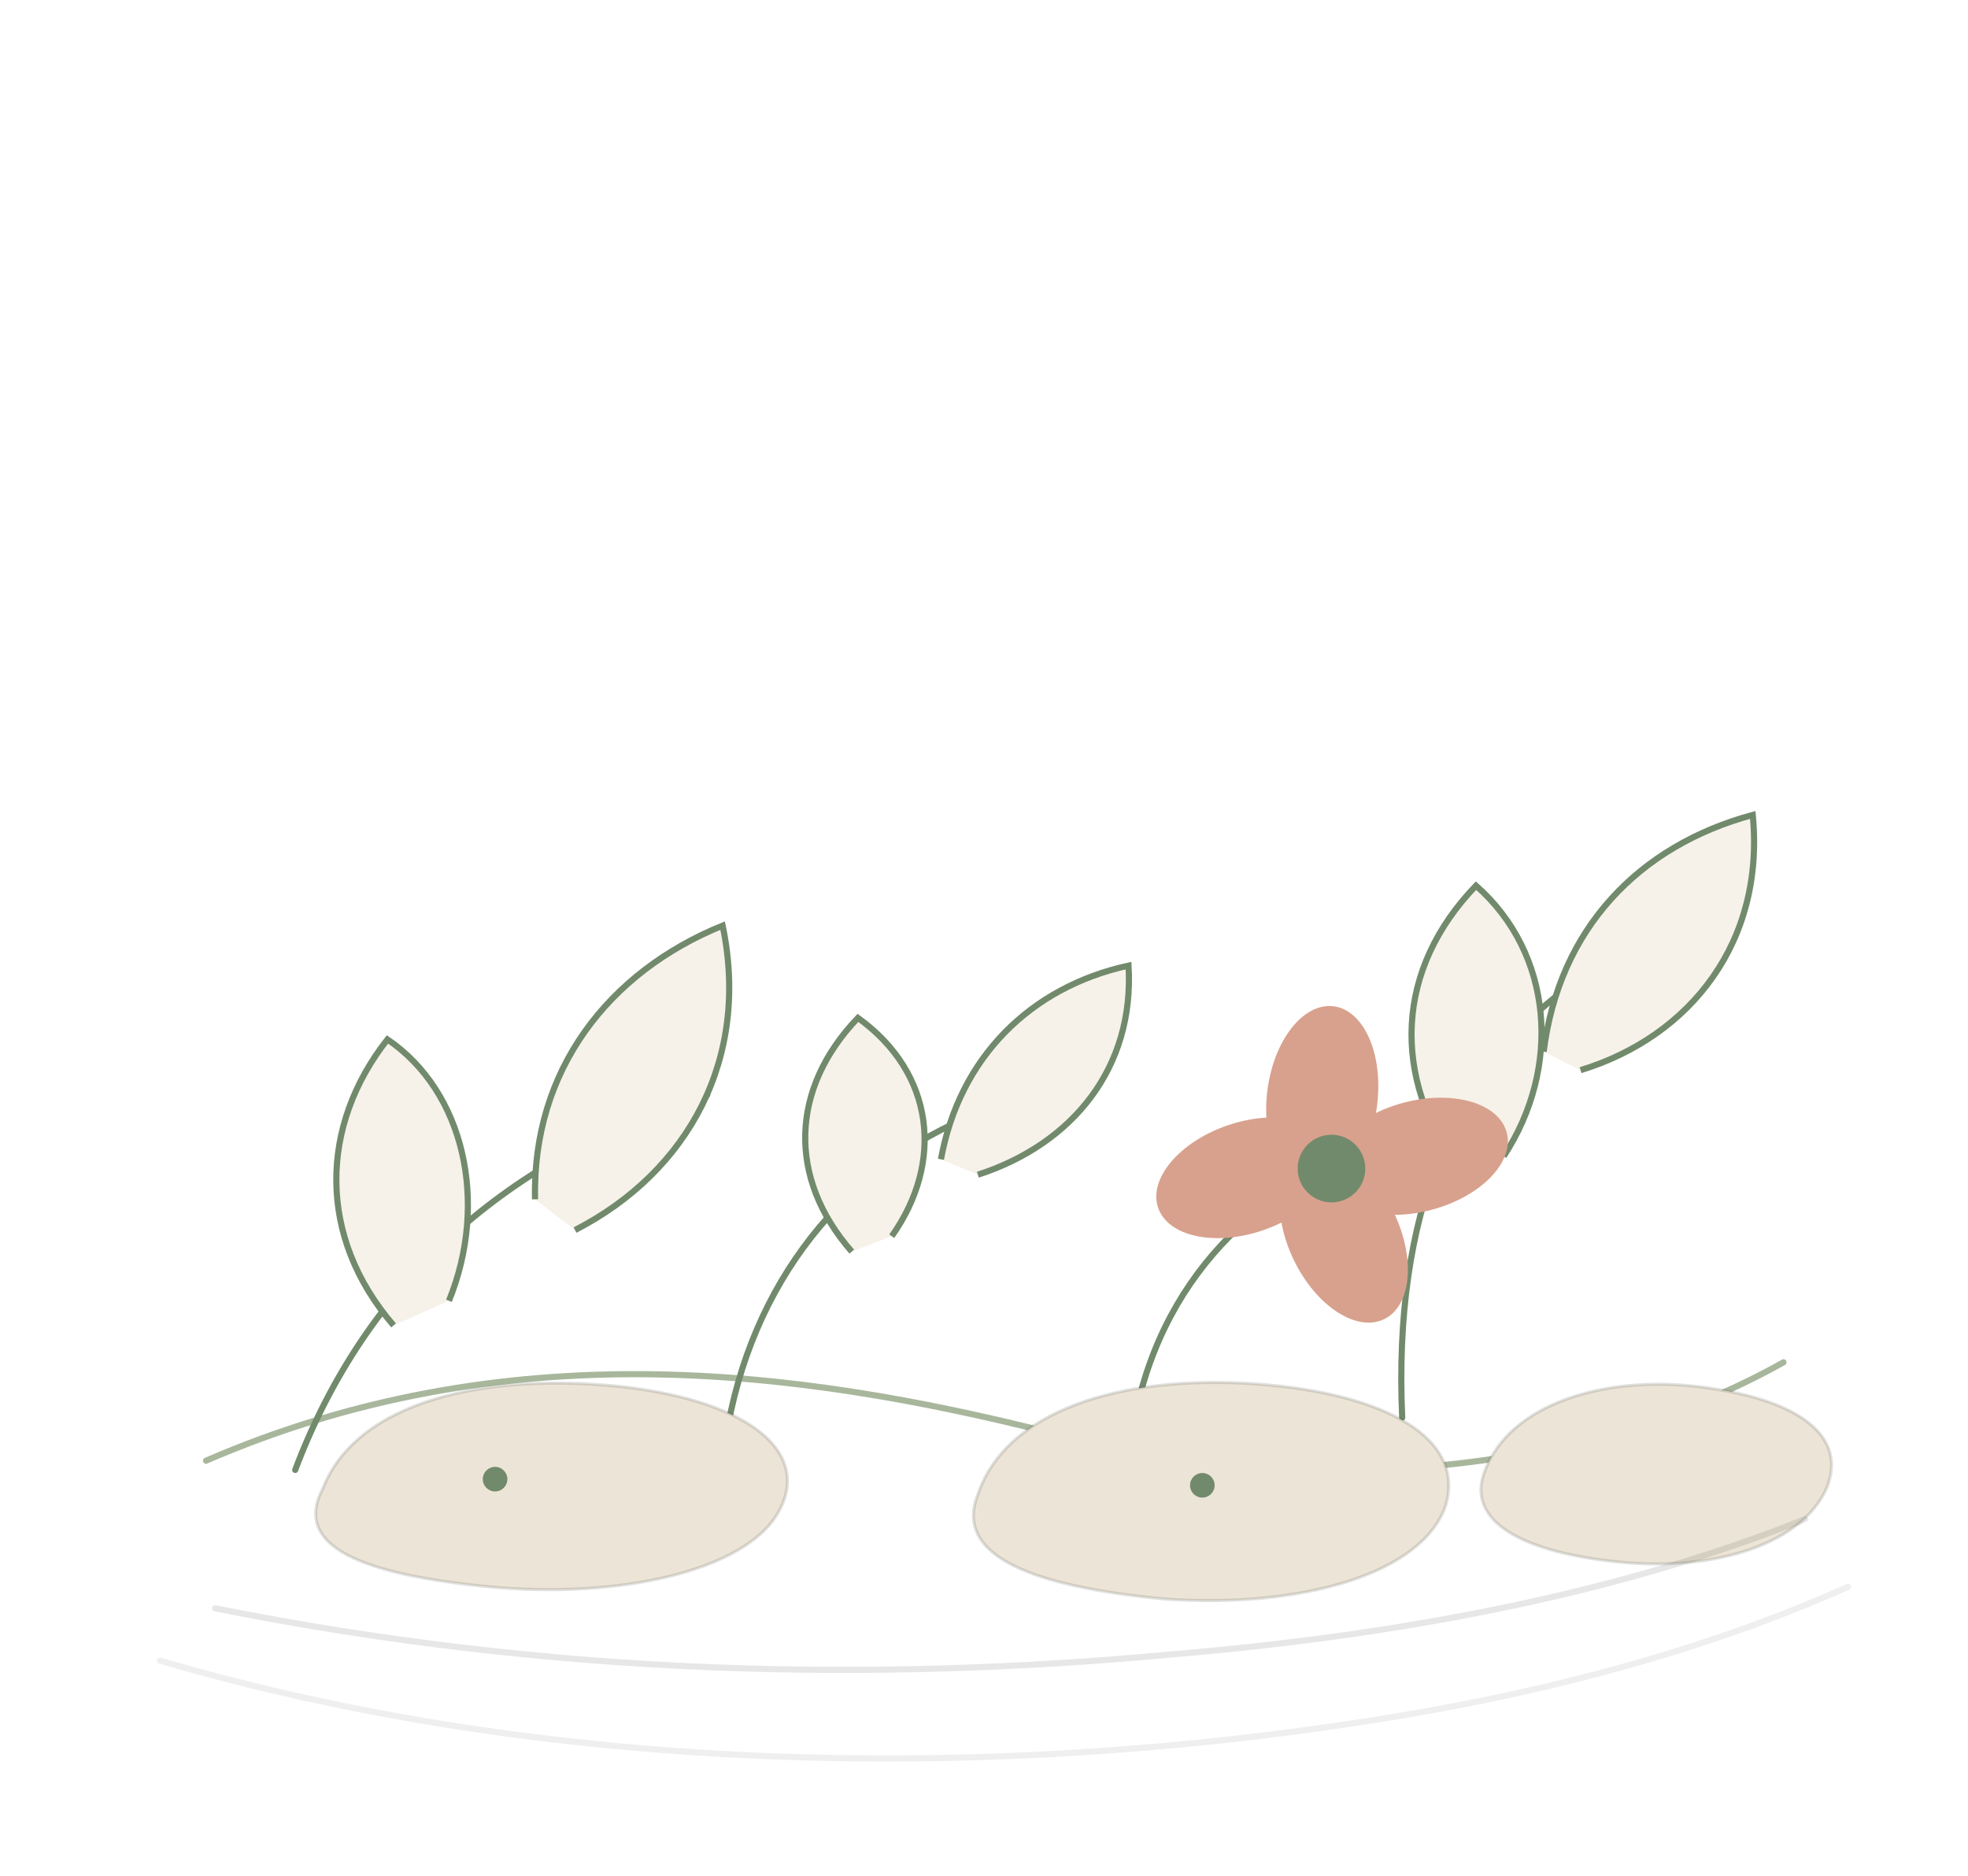
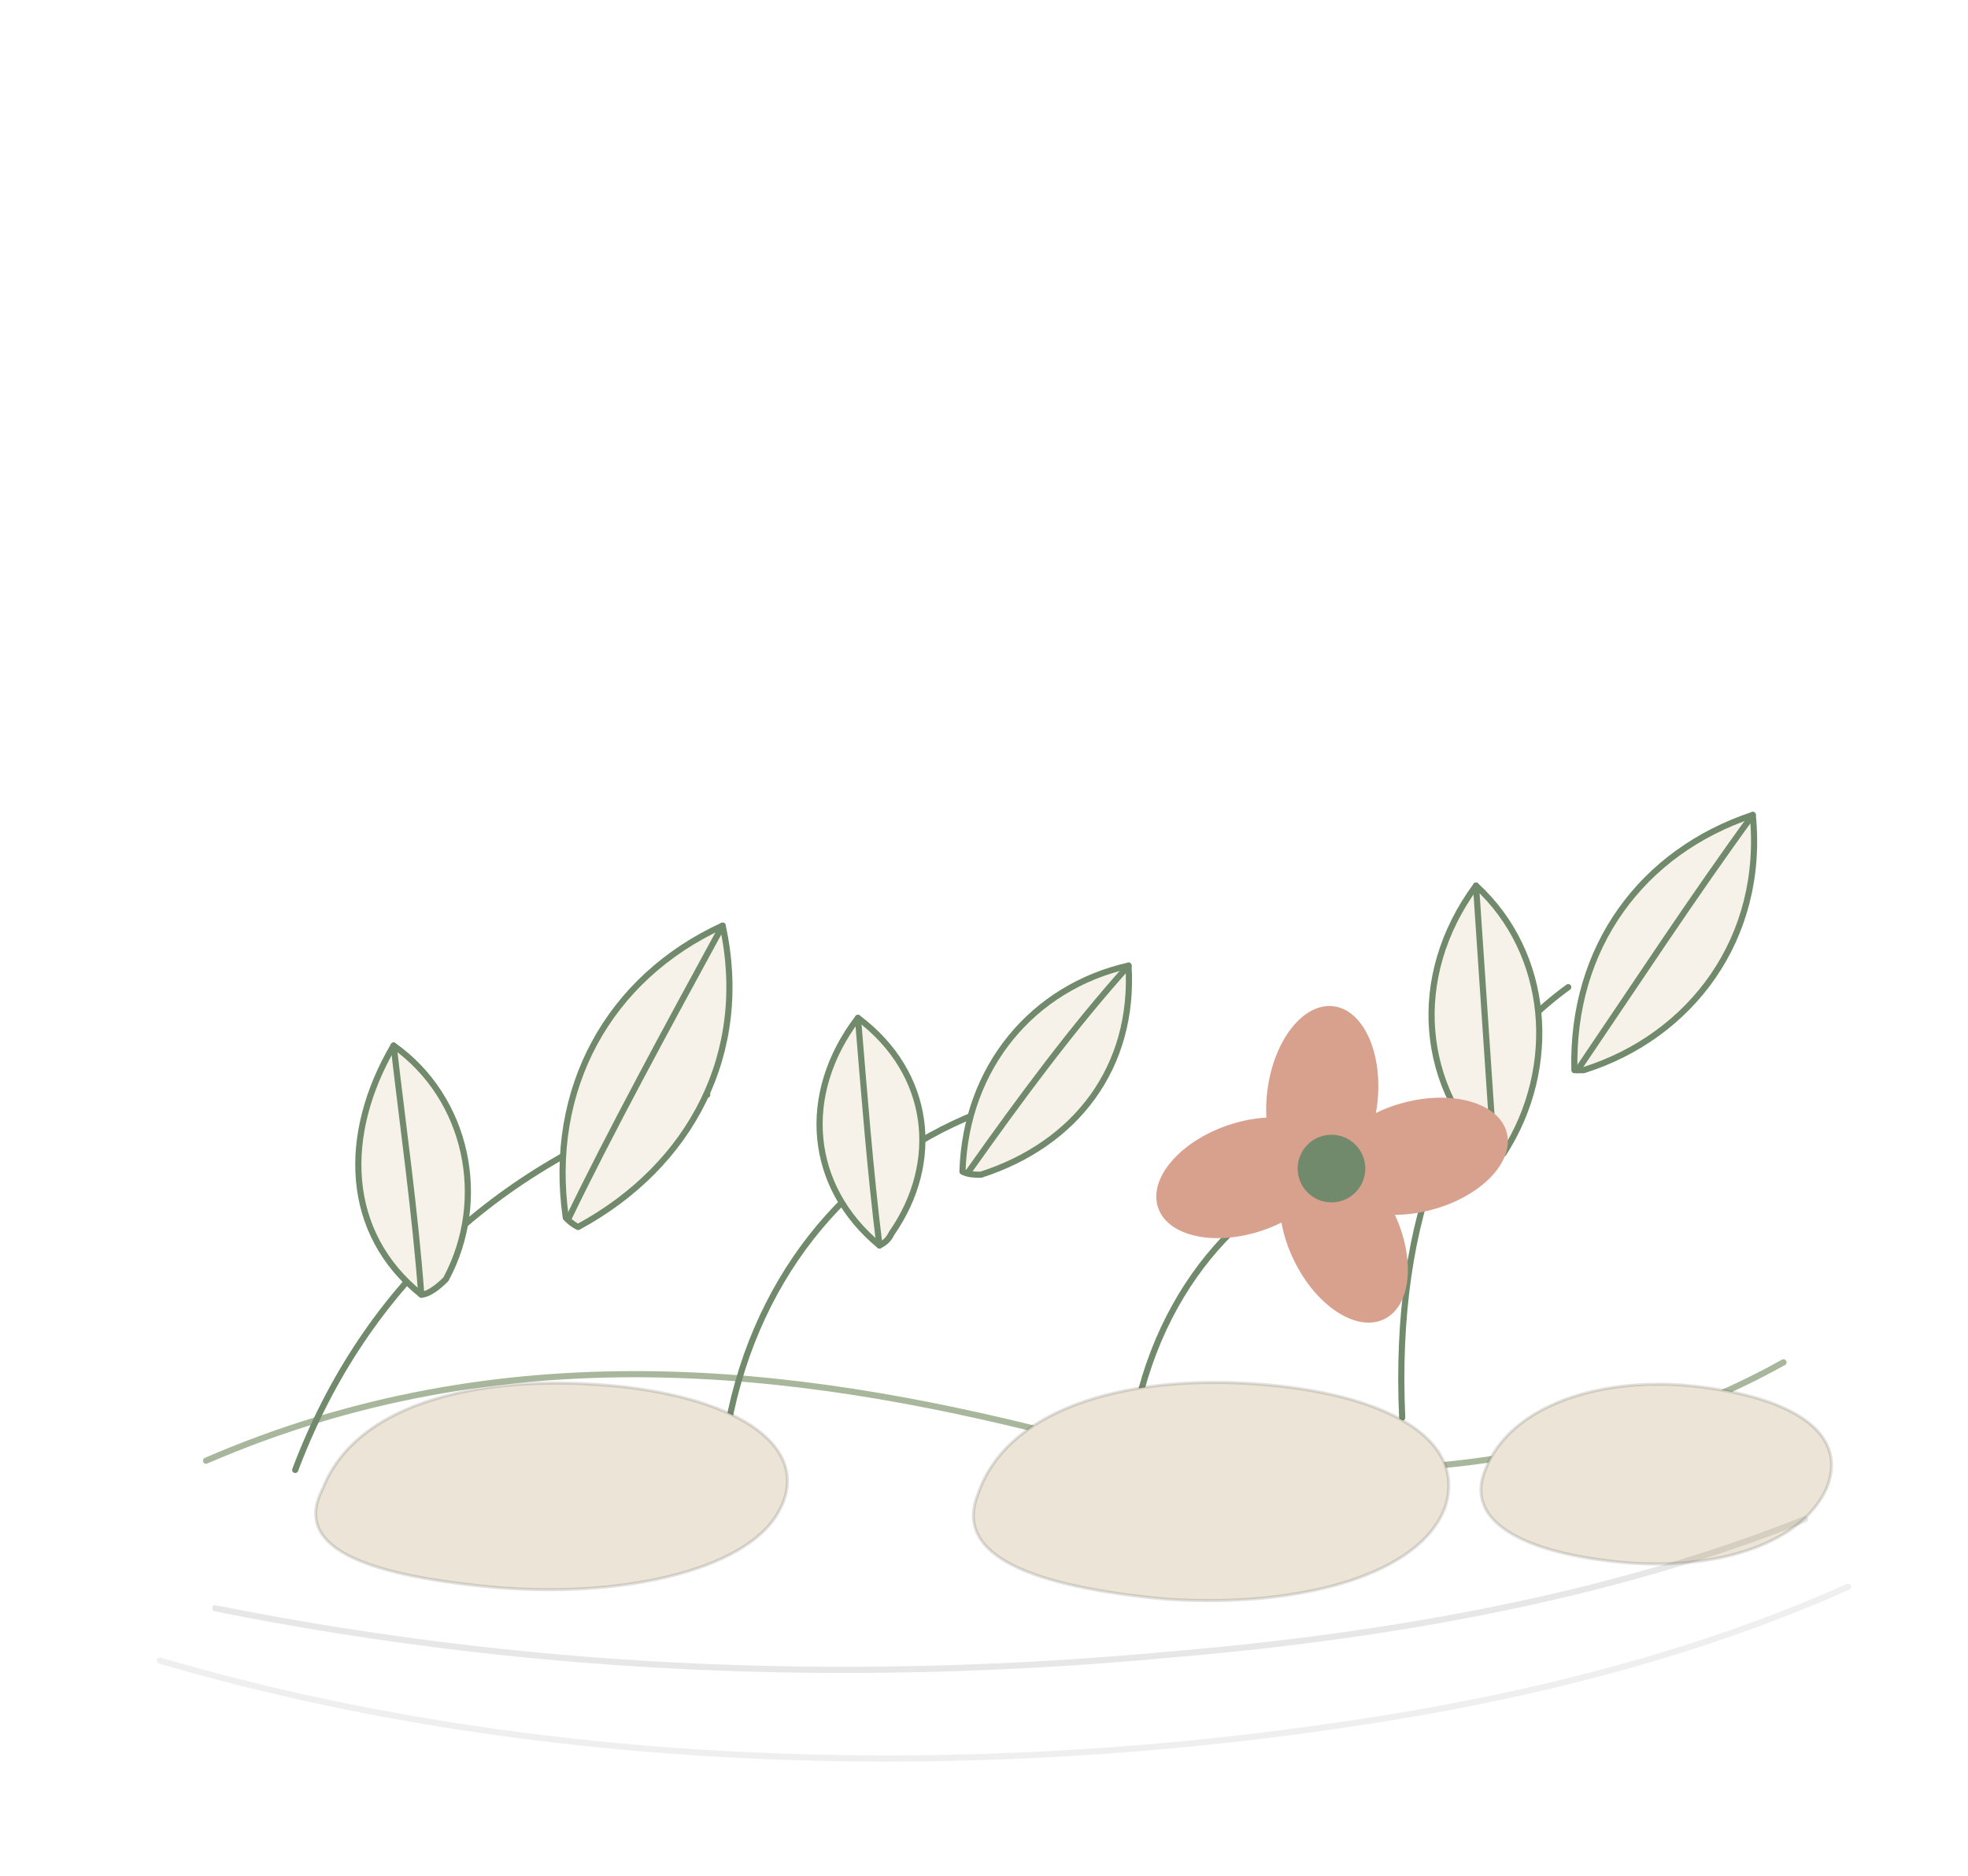
<svg xmlns="http://www.w3.org/2000/svg" width="640" height="610" viewBox="0 0 640 610" fill="none">
  <path d="M67 475C164 433 259 445 342 466C437 490 521 476 580 443" stroke="#A8B79C" stroke-width="2" stroke-linecap="round" />
-   <path d="M96 478C119 417 165 376 230 356" stroke="#728A6C" stroke-width="2" stroke-linecap="round" />
-   <path d="M128 431C103 402 104 366 126 338C151 355 159 391 146 423" fill="#F6F2EA" stroke="#728A6C" stroke-width="2" />
-   <path d="M174 390C173 348 198 316 235 301C244 344 224 381 187 400" fill="#F6F2EA" stroke="#728A6C" stroke-width="2" />
-   <path d="M456 461C453 395 473 348 510 321" stroke="#728A6C" stroke-width="2" stroke-linecap="round" />
-   <path d="M475 381C452 350 454 315 480 288C505 310 508 347 489 376" fill="#F6F2EA" stroke="#728A6C" stroke-width="2" />
-   <path d="M502 342C507 302 533 275 570 265C574 306 550 337 514 348" fill="#F6F2EA" stroke="#728A6C" stroke-width="2" />
-   <path d="M236 468C244 417 275 379 318 362" stroke="#728A6C" stroke-width="2" stroke-linecap="round" />
-   <path d="M277 407C256 383 257 354 279 331C304 349 307 378 290 402" fill="#F6F2EA" stroke="#728A6C" stroke-width="2" />
-   <path d="M306 377C312 344 335 321 367 314C369 347 349 372 318 382" fill="#F6F2EA" stroke="#728A6C" stroke-width="2" />
-   <path d="M367 475C372 423 403 390 443 374" stroke="#728A6C" stroke-width="2" stroke-linecap="round" />
+   <g stroke="#728A6C" stroke-width="2" stroke-linecap="round" stroke-linejoin="round">
+     <path d="M96 478C119 417 165 376 230 356" />
+     <path d="M137 421C112 401 111 369 128 340C152 357 159 390 145 416C142 419 139 421 137 421Z" fill="#F6F2EA" />
+     <path d="M137 421C135 394 131 366 128 340" />
+     <path d="M184 396C178 354 198 318 235 301C244 342 225 379 188 399C186 398 185 397 184 396Z" fill="#F6F2EA" />
+     <path d="M185 396C198 369 217 334 235 301" />
+     <path d="M236 468C244 417 275 379 318 362" />
+     <path d="M286 405C263 386 260 356 279 331C303 349 306 378 290 401C289 403 288 404 286 405Z" fill="#F6F2EA" />
+     <path d="M286 405C283 381 281 355 279 331" />
+     <path d="M313 381C314 347 336 321 367 314C369 347 350 372 319 382C317 382 315 382 313 381Z" fill="#F6F2EA" />
+     <path d="M315 381C332 357 349 334 367 314" />
+     <path d="M456 461C453 395 473 348 510 321" />
+     <path d="M486 377C462 354 458 318 480 288C504 310 507 347 489 375C488 376 487 377 486 377Z" fill="#F6F2EA" />
+     <path d="M486 377C484 348 482 317 480 288" />
+     <path d="M512 348C511 308 534 277 570 265C574 305 550 337 515 348C514 348 513 348 512 348Z" fill="#F6F2EA" />
+     <path d="M513 348C532 320 551 291 570 265" />
+     <path d="M367 475C372 423 403 390 433 380" />
+   </g>
  <ellipse cx="430" cy="357" rx="18" ry="30" transform="rotate(7 430 357)" fill="#D8A18D" />
  <ellipse cx="461" cy="376" rx="18" ry="30" transform="rotate(75 461 376)" fill="#D8A18D" />
  <ellipse cx="437" cy="402" rx="18" ry="30" transform="rotate(154 437 402)" fill="#D8A18D" />
  <ellipse cx="405" cy="383" rx="18" ry="30" transform="rotate(-109 405 383)" fill="#D8A18D" />
  <circle cx="433" cy="380" r="11" fill="#728A6C" />
  <path d="M105 484C116 456 157 446 203 451C245 456 264 473 253 492C242 511 201 520 159 516C118 512 95 503 105 484Z" fill="#ECE4D6" stroke="#2F3A31" stroke-opacity="0.15" />
  <path d="M318 486C327 459 364 447 408 450C451 453 477 468 470 490C462 512 423 523 379 520C336 516 310 506 318 486Z" fill="#ECE4D6" stroke="#2F3A31" stroke-opacity="0.15" />
  <path d="M483 478C491 457 521 447 553 451C585 455 601 467 594 484C586 502 558 511 527 508C496 505 476 495 483 478Z" fill="#ECE4D6" stroke="#2F3A31" stroke-opacity="0.15" />
-   <circle cx="161" cy="481" r="4" fill="#728A6C" />
-   <circle cx="391" cy="483" r="4" fill="#728A6C" />
  <path d="M70 523C180 545 284 547 381 538C464 531 532 516 587 494" stroke="#2F3A31" stroke-opacity="0.12" stroke-width="2" stroke-linecap="round" />
  <path d="M52 540C178 577 323 580 455 558C515 548 563 533 601 516" stroke="#2F3A31" stroke-opacity="0.08" stroke-width="2" stroke-linecap="round" />
</svg>
